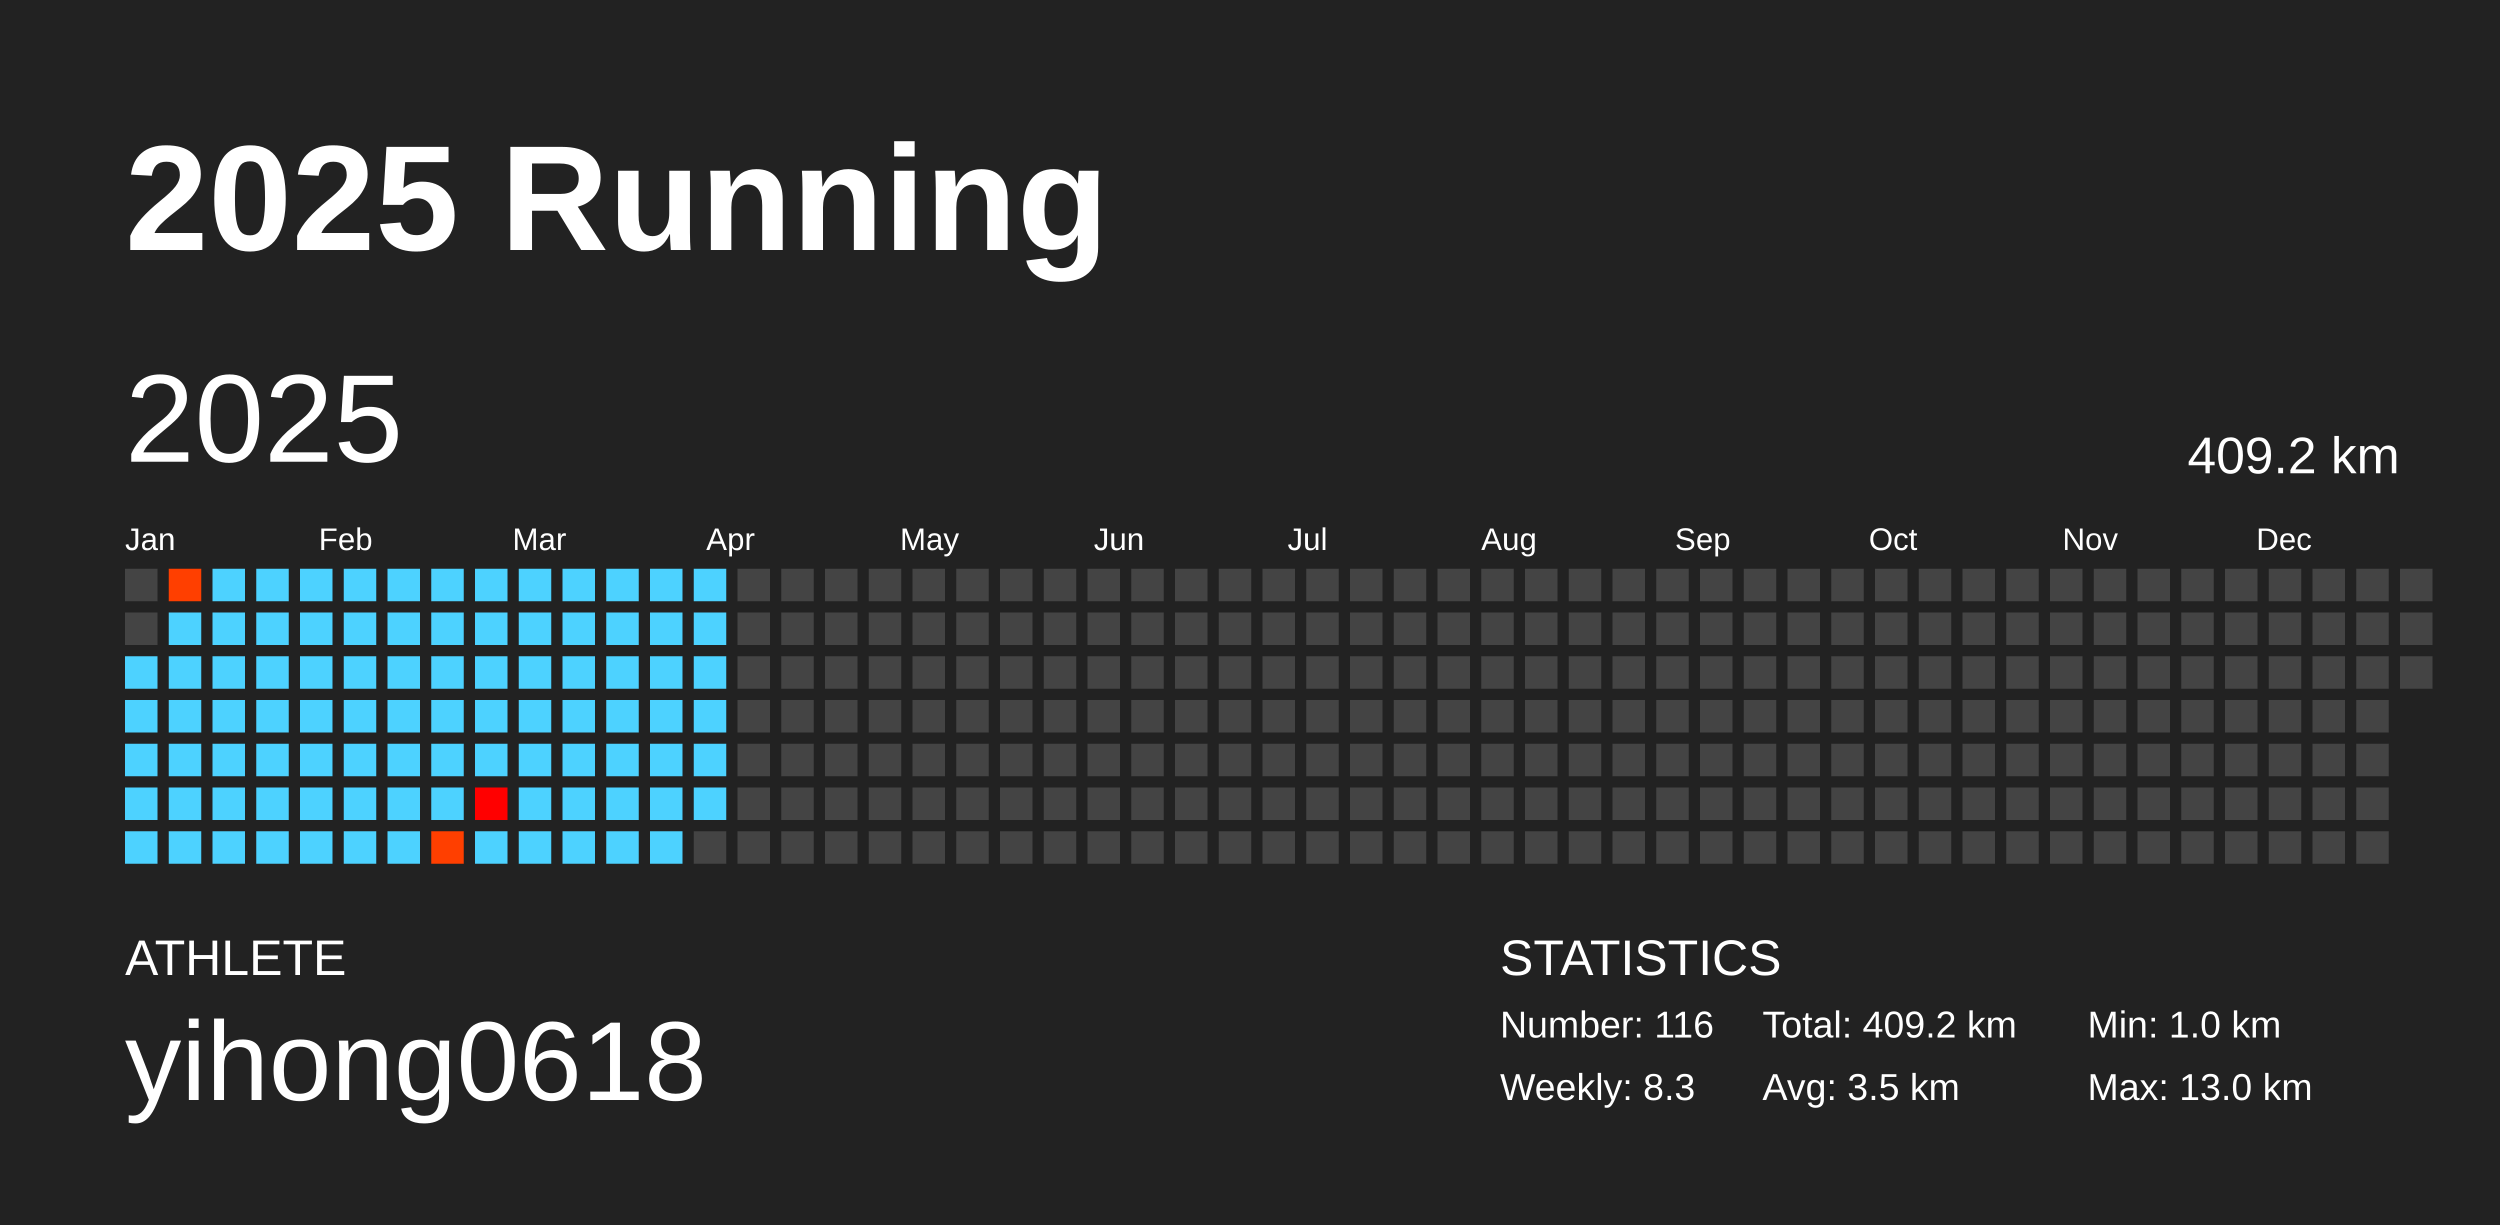
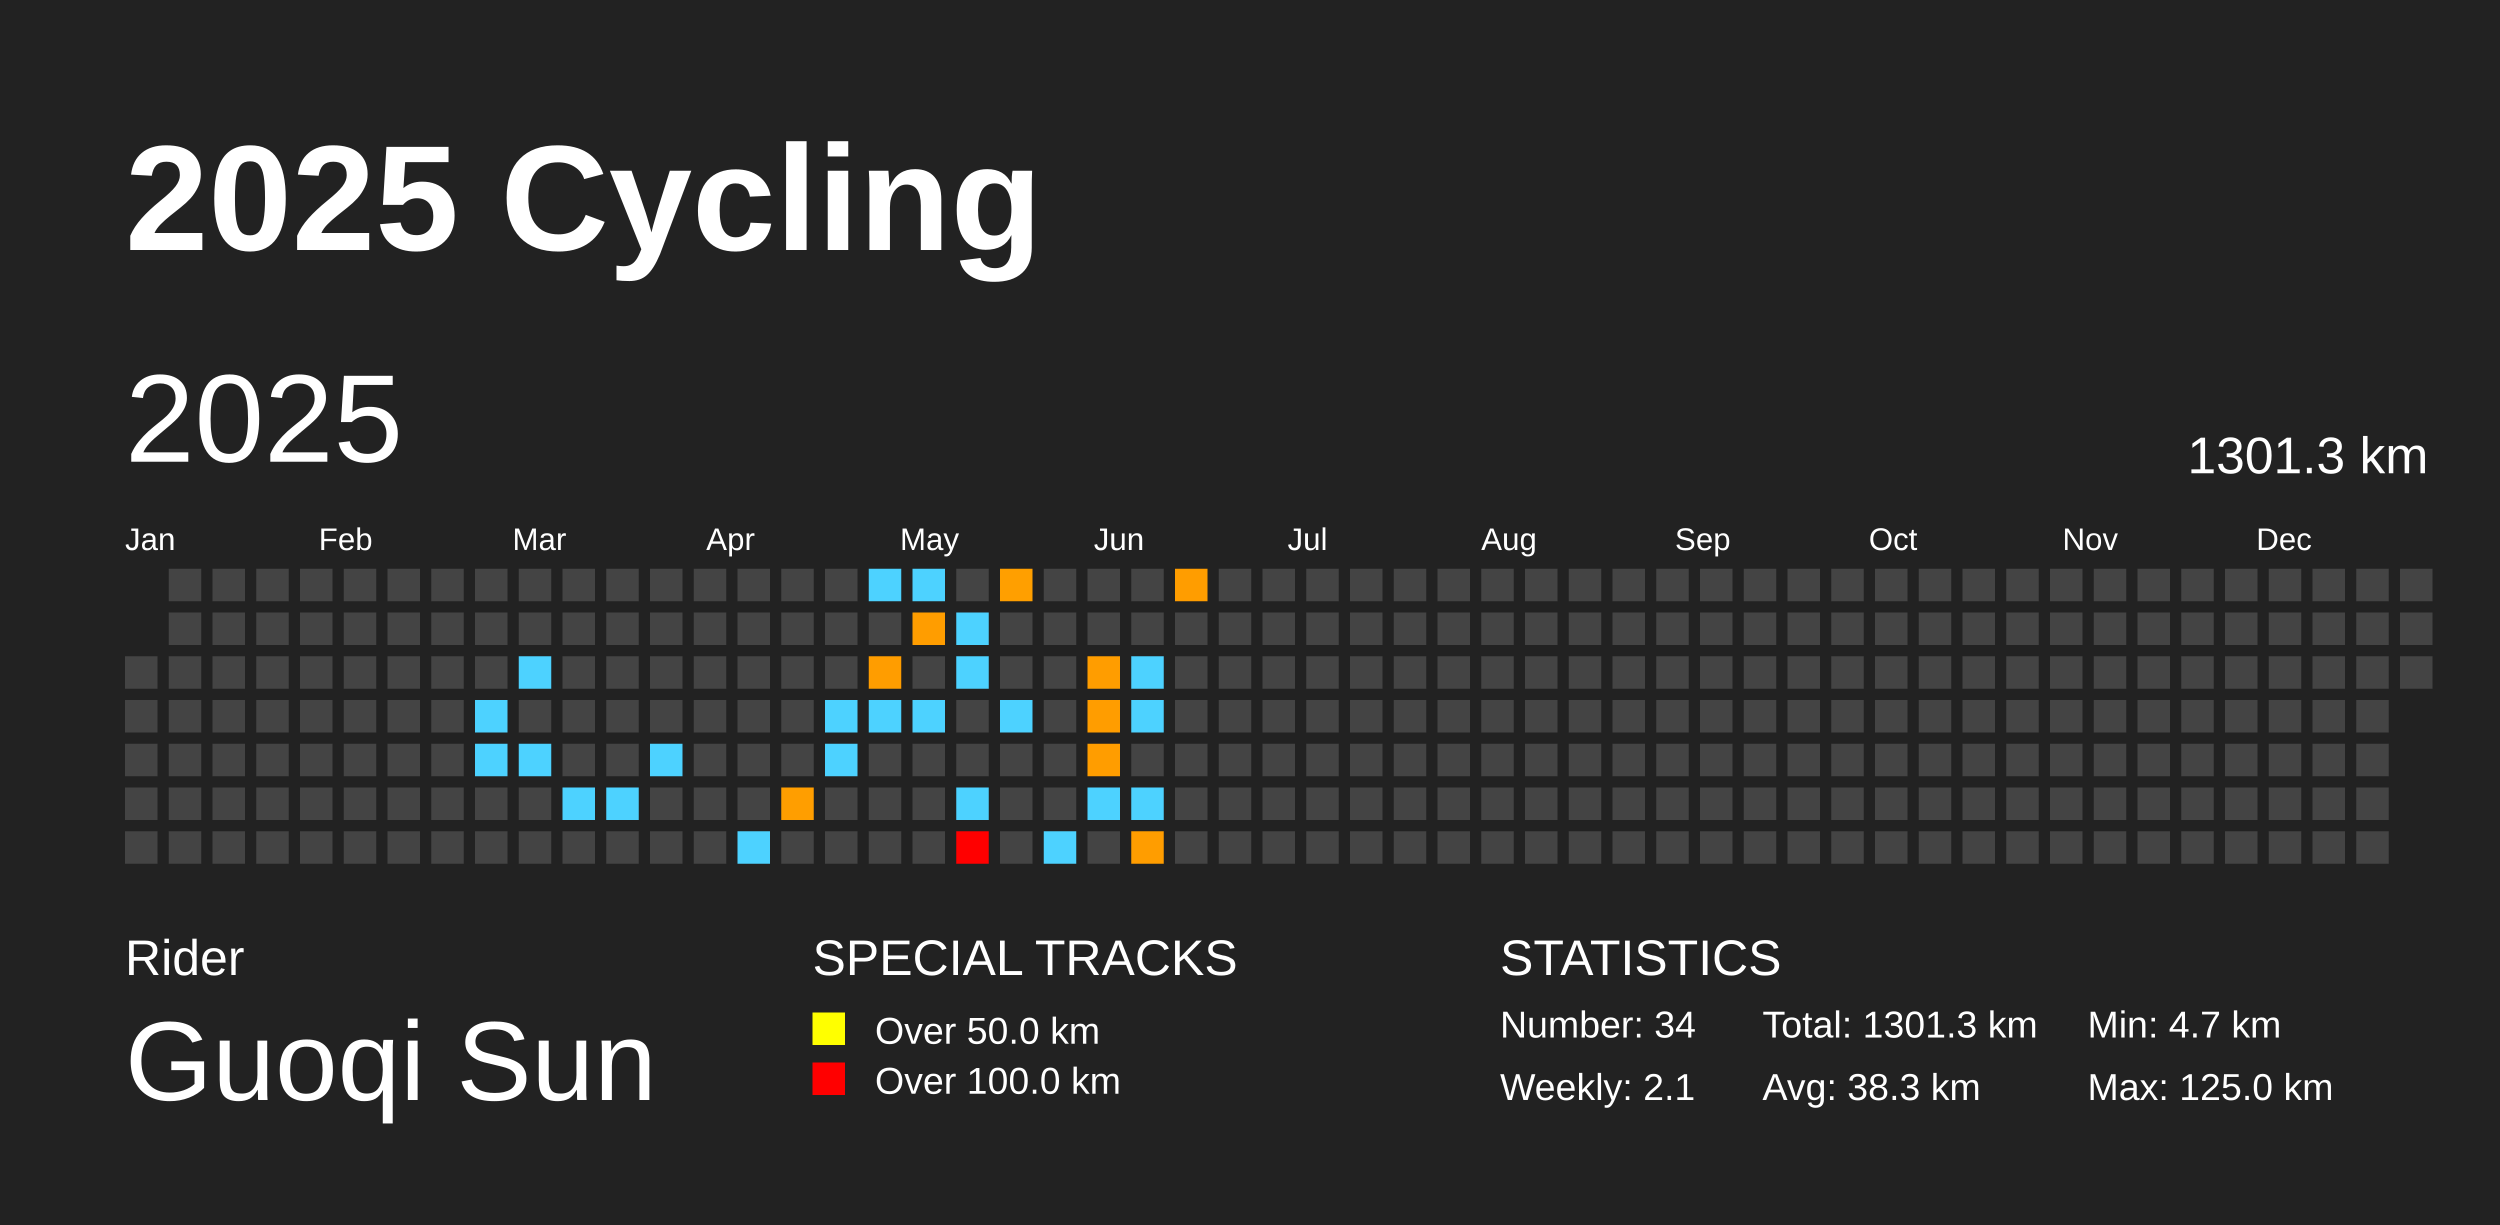
<svg xmlns="http://www.w3.org/2000/svg" baseProfile="full" height="98mm" version="1.1" viewBox="0,0,200,98" width="200mm">
  <defs />
  <rect fill="#222222" height="98" width="200" x="0" y="0" />
-   <text fill="#FFFFFF" style="font-size:12px; font-family:Arial; font-weight:bold;" x="10" y="20">2025 Running</text>
-   <text fill="#FFFFFF" style="font-size:4px; font-family:Arial" x="10" y="78">ATHLETE</text>
-   <text fill="#FFFFFF" style="font-size:9px; font-family:Arial" x="10" y="88">yihong0618</text>
+   <text fill="#FFFFFF" style="font-size:12px; font-family:Arial; font-weight:bold;" x="10" y="20">2025 Cycling</text>
+   <text fill="#FFFFFF" style="font-size:4px; font-family:Arial" x="10" y="78">Rider</text>
+   <text fill="#FFFFFF" style="font-size:9px; font-family:Arial" x="10" y="88">Guoqi Sun</text>
+   <text fill="#FFFFFF" style="font-size:4px; font-family:Arial" x="65" y="78">SPECIAL TRACKS</text>
+   <rect fill="yellow" height="2.6" width="2.6" x="65" y="81" />
+   <text fill="#FFFFFF" style="font-size:3px; font-family:Arial" x="70" y="83.5">Over 50.0 km</text>
+   <rect fill="red" height="2.6" width="2.6" x="65" y="85" />
+   <text fill="#FFFFFF" style="font-size:3px; font-family:Arial" x="70" y="87.5">Over 100.0 km</text>
  <text fill="#FFFFFF" style="font-size:4px; font-family:Arial" x="120" y="78">STATISTICS</text>
-   <text fill="#FFFFFF" style="font-size:3px; font-family:Arial" x="120" y="83">Number: 116</text>
-   <text fill="#FFFFFF" style="font-size:3px; font-family:Arial" x="120" y="88">Weekly: 8.3</text>
-   <text fill="#FFFFFF" style="font-size:3px; font-family:Arial" x="141" y="83">Total: 409.2 km</text>
-   <text fill="#FFFFFF" style="font-size:3px; font-family:Arial" x="141" y="88">Avg: 3.5 km</text>
-   <text fill="#FFFFFF" style="font-size:3px; font-family:Arial" x="167" y="83">Min: 1.0 km</text>
-   <text fill="#FFFFFF" style="font-size:3px; font-family:Arial" x="167" y="88">Max: 13.0 km</text>
+   <text fill="#FFFFFF" style="font-size:3px; font-family:Arial" x="120" y="83">Number: 34</text>
+   <text fill="#FFFFFF" style="font-size:3px; font-family:Arial" x="120" y="88">Weekly: 2.1</text>
+   <text fill="#FFFFFF" style="font-size:3px; font-family:Arial" x="141" y="83">Total: 1301.3 km</text>
+   <text fill="#FFFFFF" style="font-size:3px; font-family:Arial" x="141" y="88">Avg: 38.3 km</text>
+   <text fill="#FFFFFF" style="font-size:3px; font-family:Arial" x="167" y="83">Min: 4.7 km</text>
+   <text fill="#FFFFFF" style="font-size:3px; font-family:Arial" x="167" y="88">Max: 125.0 km</text>
  <text dominant-baseline="hanging" fill="#FFFFFF" style="font-size:10.0px; font-family:Arial;" x="10" y="30">2025</text>
-   <text dominant-baseline="hanging" fill="#FFFFFF" style="font-size:4.125px; font-family:Arial;" x="175" y="35">409.2 km</text>
+   <text dominant-baseline="hanging" fill="#FFFFFF" style="font-size:4.125px; font-family:Arial;" x="175" y="35">1301.3 km</text>
  <text fill="#FFFFFF" style="font-size:2.5px; font-family:Arial" x="10.0" y="44">Jan</text>
  <text fill="#FFFFFF" style="font-size:2.5px; font-family:Arial" x="25.5" y="44">Feb</text>
  <text fill="#FFFFFF" style="font-size:2.5px; font-family:Arial" x="41.0" y="44">Mar</text>
  <text fill="#FFFFFF" style="font-size:2.5px; font-family:Arial" x="56.5" y="44">Apr</text>
  <text fill="#FFFFFF" style="font-size:2.5px; font-family:Arial" x="72.0" y="44">May</text>
  <text fill="#FFFFFF" style="font-size:2.5px; font-family:Arial" x="87.5" y="44">Jun</text>
  <text fill="#FFFFFF" style="font-size:2.5px; font-family:Arial" x="103.0" y="44">Jul</text>
  <text fill="#FFFFFF" style="font-size:2.5px; font-family:Arial" x="118.5" y="44">Aug</text>
  <text fill="#FFFFFF" style="font-size:2.5px; font-family:Arial" x="134.0" y="44">Sep</text>
  <text fill="#FFFFFF" style="font-size:2.5px; font-family:Arial" x="149.5" y="44">Oct</text>
  <text fill="#FFFFFF" style="font-size:2.5px; font-family:Arial" x="165.0" y="44">Nov</text>
  <text fill="#FFFFFF" style="font-size:2.5px; font-family:Arial" x="180.5" y="44">Dec</text>
-   <rect fill="#444444" height="2.6" width="2.6" x="10.0" y="45.5" />
-   <rect fill="#444444" height="2.6" width="2.6" x="10.0" y="49.0" />
-   <rect fill="#4dd2ff" height="2.6" width="2.6" x="10.0" y="52.5" />
-   <rect fill="#4dd2ff" height="2.6" width="2.6" x="10.0" y="56.0" />
-   <rect fill="#4dd2ff" height="2.6" width="2.6" x="10.0" y="59.5" />
-   <rect fill="#4dd2ff" height="2.6" width="2.6" x="10.0" y="63.0" />
-   <rect fill="#4dd2ff" height="2.6" width="2.6" x="10.0" y="66.5" />
-   <rect fill="#ff3f00" height="2.6" width="2.6" x="13.5" y="45.5" />
-   <rect fill="#4dd2ff" height="2.6" width="2.6" x="13.5" y="49.0" />
-   <rect fill="#4dd2ff" height="2.6" width="2.6" x="13.5" y="52.5" />
-   <rect fill="#4dd2ff" height="2.6" width="2.6" x="13.5" y="56.0" />
-   <rect fill="#4dd2ff" height="2.6" width="2.6" x="13.5" y="59.5" />
-   <rect fill="#4dd2ff" height="2.6" width="2.6" x="13.5" y="63.0" />
-   <rect fill="#4dd2ff" height="2.6" width="2.6" x="13.5" y="66.5" />
-   <rect fill="#4dd2ff" height="2.6" width="2.6" x="17.0" y="45.5" />
-   <rect fill="#4dd2ff" height="2.6" width="2.6" x="17.0" y="49.0" />
-   <rect fill="#4dd2ff" height="2.6" width="2.6" x="17.0" y="52.5" />
-   <rect fill="#4dd2ff" height="2.6" width="2.6" x="17.0" y="56.0" />
-   <rect fill="#4dd2ff" height="2.6" width="2.6" x="17.0" y="59.5" />
-   <rect fill="#4dd2ff" height="2.6" width="2.6" x="17.0" y="63.0" />
-   <rect fill="#4dd2ff" height="2.6" width="2.6" x="17.0" y="66.5" />
-   <rect fill="#4dd2ff" height="2.6" width="2.6" x="20.5" y="45.5" />
-   <rect fill="#4dd2ff" height="2.6" width="2.6" x="20.5" y="49.0" />
-   <rect fill="#4dd2ff" height="2.6" width="2.6" x="20.5" y="52.5" />
-   <rect fill="#4dd2ff" height="2.6" width="2.6" x="20.5" y="56.0" />
-   <rect fill="#4dd2ff" height="2.6" width="2.6" x="20.5" y="59.5" />
-   <rect fill="#4dd2ff" height="2.6" width="2.6" x="20.5" y="63.0" />
-   <rect fill="#4dd2ff" height="2.6" width="2.6" x="20.5" y="66.5" />
-   <rect fill="#4dd2ff" height="2.6" width="2.6" x="24.0" y="45.5" />
-   <rect fill="#4dd2ff" height="2.6" width="2.6" x="24.0" y="49.0" />
-   <rect fill="#4dd2ff" height="2.6" width="2.6" x="24.0" y="52.5" />
-   <rect fill="#4dd2ff" height="2.6" width="2.6" x="24.0" y="56.0" />
-   <rect fill="#4dd2ff" height="2.6" width="2.6" x="24.0" y="59.5" />
-   <rect fill="#4dd2ff" height="2.6" width="2.6" x="24.0" y="63.0" />
-   <rect fill="#4dd2ff" height="2.6" width="2.6" x="24.0" y="66.5" />
-   <rect fill="#4dd2ff" height="2.6" width="2.6" x="27.5" y="45.5" />
-   <rect fill="#4dd2ff" height="2.6" width="2.6" x="27.5" y="49.0" />
-   <rect fill="#4dd2ff" height="2.6" width="2.6" x="27.5" y="52.5" />
-   <rect fill="#4dd2ff" height="2.6" width="2.6" x="27.5" y="56.0" />
-   <rect fill="#4dd2ff" height="2.6" width="2.6" x="27.5" y="59.5" />
-   <rect fill="#4dd2ff" height="2.6" width="2.6" x="27.5" y="63.0" />
-   <rect fill="#4dd2ff" height="2.6" width="2.6" x="27.5" y="66.5" />
-   <rect fill="#4dd2ff" height="2.6" width="2.6" x="31.0" y="45.5" />
-   <rect fill="#4dd2ff" height="2.6" width="2.6" x="31.0" y="49.0" />
-   <rect fill="#4dd2ff" height="2.6" width="2.6" x="31.0" y="52.5" />
-   <rect fill="#4dd2ff" height="2.6" width="2.6" x="31.0" y="56.0" />
-   <rect fill="#4dd2ff" height="2.6" width="2.6" x="31.0" y="59.5" />
-   <rect fill="#4dd2ff" height="2.6" width="2.6" x="31.0" y="63.0" />
-   <rect fill="#4dd2ff" height="2.6" width="2.6" x="31.0" y="66.5" />
-   <rect fill="#4dd2ff" height="2.6" width="2.6" x="34.5" y="45.5" />
-   <rect fill="#4dd2ff" height="2.6" width="2.6" x="34.5" y="49.0" />
-   <rect fill="#4dd2ff" height="2.6" width="2.6" x="34.5" y="52.5" />
-   <rect fill="#4dd2ff" height="2.6" width="2.6" x="34.5" y="56.0" />
-   <rect fill="#4dd2ff" height="2.6" width="2.6" x="34.5" y="59.5" />
-   <rect fill="#4dd2ff" height="2.6" width="2.6" x="34.5" y="63.0" />
-   <rect fill="#ff3f00" height="2.6" width="2.6" x="34.5" y="66.5" />
-   <rect fill="#4dd2ff" height="2.6" width="2.6" x="38.0" y="45.5" />
-   <rect fill="#4dd2ff" height="2.6" width="2.6" x="38.0" y="49.0" />
-   <rect fill="#4dd2ff" height="2.6" width="2.6" x="38.0" y="52.5" />
+   <rect fill="#444444" height="2.6" width="2.6" x="10.0" y="52.5" />
+   <rect fill="#444444" height="2.6" width="2.6" x="10.0" y="56.0" />
+   <rect fill="#444444" height="2.6" width="2.6" x="10.0" y="59.5" />
+   <rect fill="#444444" height="2.6" width="2.6" x="10.0" y="63.0" />
+   <rect fill="#444444" height="2.6" width="2.6" x="10.0" y="66.5" />
+   <rect fill="#444444" height="2.6" width="2.6" x="13.5" y="45.5" />
+   <rect fill="#444444" height="2.6" width="2.6" x="13.5" y="49.0" />
+   <rect fill="#444444" height="2.6" width="2.6" x="13.5" y="52.5" />
+   <rect fill="#444444" height="2.6" width="2.6" x="13.5" y="56.0" />
+   <rect fill="#444444" height="2.6" width="2.6" x="13.5" y="59.5" />
+   <rect fill="#444444" height="2.6" width="2.6" x="13.5" y="63.0" />
+   <rect fill="#444444" height="2.6" width="2.6" x="13.5" y="66.5" />
+   <rect fill="#444444" height="2.6" width="2.6" x="17.0" y="45.5" />
+   <rect fill="#444444" height="2.6" width="2.6" x="17.0" y="49.0" />
+   <rect fill="#444444" height="2.6" width="2.6" x="17.0" y="52.5" />
+   <rect fill="#444444" height="2.6" width="2.6" x="17.0" y="56.0" />
+   <rect fill="#444444" height="2.6" width="2.6" x="17.0" y="59.5" />
+   <rect fill="#444444" height="2.6" width="2.6" x="17.0" y="63.0" />
+   <rect fill="#444444" height="2.6" width="2.6" x="17.0" y="66.5" />
+   <rect fill="#444444" height="2.6" width="2.6" x="20.5" y="45.5" />
+   <rect fill="#444444" height="2.6" width="2.6" x="20.5" y="49.0" />
+   <rect fill="#444444" height="2.6" width="2.6" x="20.5" y="52.5" />
+   <rect fill="#444444" height="2.6" width="2.6" x="20.5" y="56.0" />
+   <rect fill="#444444" height="2.6" width="2.6" x="20.5" y="59.5" />
+   <rect fill="#444444" height="2.6" width="2.6" x="20.5" y="63.0" />
+   <rect fill="#444444" height="2.6" width="2.6" x="20.5" y="66.5" />
+   <rect fill="#444444" height="2.6" width="2.6" x="24.0" y="45.5" />
+   <rect fill="#444444" height="2.6" width="2.6" x="24.0" y="49.0" />
+   <rect fill="#444444" height="2.6" width="2.6" x="24.0" y="52.5" />
+   <rect fill="#444444" height="2.6" width="2.6" x="24.0" y="56.0" />
+   <rect fill="#444444" height="2.6" width="2.6" x="24.0" y="59.5" />
+   <rect fill="#444444" height="2.6" width="2.6" x="24.0" y="63.0" />
+   <rect fill="#444444" height="2.6" width="2.6" x="24.0" y="66.5" />
+   <rect fill="#444444" height="2.6" width="2.6" x="27.5" y="45.5" />
+   <rect fill="#444444" height="2.6" width="2.6" x="27.5" y="49.0" />
+   <rect fill="#444444" height="2.6" width="2.6" x="27.5" y="52.5" />
+   <rect fill="#444444" height="2.6" width="2.6" x="27.5" y="56.0" />
+   <rect fill="#444444" height="2.6" width="2.6" x="27.5" y="59.5" />
+   <rect fill="#444444" height="2.6" width="2.6" x="27.5" y="63.0" />
+   <rect fill="#444444" height="2.6" width="2.6" x="27.5" y="66.5" />
+   <rect fill="#444444" height="2.6" width="2.6" x="31.0" y="45.5" />
+   <rect fill="#444444" height="2.6" width="2.6" x="31.0" y="49.0" />
+   <rect fill="#444444" height="2.6" width="2.6" x="31.0" y="52.5" />
+   <rect fill="#444444" height="2.6" width="2.6" x="31.0" y="56.0" />
+   <rect fill="#444444" height="2.6" width="2.6" x="31.0" y="59.5" />
+   <rect fill="#444444" height="2.6" width="2.6" x="31.0" y="63.0" />
+   <rect fill="#444444" height="2.6" width="2.6" x="31.0" y="66.5" />
+   <rect fill="#444444" height="2.6" width="2.6" x="34.5" y="45.5" />
+   <rect fill="#444444" height="2.6" width="2.6" x="34.5" y="49.0" />
+   <rect fill="#444444" height="2.6" width="2.6" x="34.5" y="52.5" />
+   <rect fill="#444444" height="2.6" width="2.6" x="34.5" y="56.0" />
+   <rect fill="#444444" height="2.6" width="2.6" x="34.5" y="59.5" />
+   <rect fill="#444444" height="2.6" width="2.6" x="34.5" y="63.0" />
+   <rect fill="#444444" height="2.6" width="2.6" x="34.5" y="66.5" />
+   <rect fill="#444444" height="2.6" width="2.6" x="38.0" y="45.5" />
+   <rect fill="#444444" height="2.6" width="2.6" x="38.0" y="49.0" />
+   <rect fill="#444444" height="2.6" width="2.6" x="38.0" y="52.5" />
  <rect fill="#4dd2ff" height="2.6" width="2.6" x="38.0" y="56.0" />
  <rect fill="#4dd2ff" height="2.6" width="2.6" x="38.0" y="59.5" />
-   <rect fill="#ff0000" height="2.6" width="2.6" x="38.0" y="63.0" />
-   <rect fill="#4dd2ff" height="2.6" width="2.6" x="38.0" y="66.5" />
-   <rect fill="#4dd2ff" height="2.6" width="2.6" x="41.5" y="45.5" />
-   <rect fill="#4dd2ff" height="2.6" width="2.6" x="41.5" y="49.0" />
+   <rect fill="#444444" height="2.6" width="2.6" x="38.0" y="63.0" />
+   <rect fill="#444444" height="2.6" width="2.6" x="38.0" y="66.5" />
+   <rect fill="#444444" height="2.6" width="2.6" x="41.5" y="45.5" />
+   <rect fill="#444444" height="2.6" width="2.6" x="41.5" y="49.0" />
  <rect fill="#4dd2ff" height="2.6" width="2.6" x="41.5" y="52.5" />
-   <rect fill="#4dd2ff" height="2.6" width="2.6" x="41.5" y="56.0" />
+   <rect fill="#444444" height="2.6" width="2.6" x="41.5" y="56.0" />
  <rect fill="#4dd2ff" height="2.6" width="2.6" x="41.5" y="59.5" />
-   <rect fill="#4dd2ff" height="2.6" width="2.6" x="41.5" y="63.0" />
-   <rect fill="#4dd2ff" height="2.6" width="2.6" x="41.5" y="66.5" />
-   <rect fill="#4dd2ff" height="2.6" width="2.6" x="45.0" y="45.5" />
-   <rect fill="#4dd2ff" height="2.6" width="2.6" x="45.0" y="49.0" />
-   <rect fill="#4dd2ff" height="2.6" width="2.6" x="45.0" y="52.5" />
-   <rect fill="#4dd2ff" height="2.6" width="2.6" x="45.0" y="56.0" />
-   <rect fill="#4dd2ff" height="2.6" width="2.6" x="45.0" y="59.5" />
+   <rect fill="#444444" height="2.6" width="2.6" x="41.5" y="63.0" />
+   <rect fill="#444444" height="2.6" width="2.6" x="41.5" y="66.5" />
+   <rect fill="#444444" height="2.6" width="2.6" x="45.0" y="45.5" />
+   <rect fill="#444444" height="2.6" width="2.6" x="45.0" y="49.0" />
+   <rect fill="#444444" height="2.6" width="2.6" x="45.0" y="52.5" />
+   <rect fill="#444444" height="2.6" width="2.6" x="45.0" y="56.0" />
+   <rect fill="#444444" height="2.6" width="2.6" x="45.0" y="59.5" />
  <rect fill="#4dd2ff" height="2.6" width="2.6" x="45.0" y="63.0" />
-   <rect fill="#4dd2ff" height="2.6" width="2.6" x="45.0" y="66.5" />
-   <rect fill="#4dd2ff" height="2.6" width="2.6" x="48.5" y="45.5" />
-   <rect fill="#4dd2ff" height="2.6" width="2.6" x="48.5" y="49.0" />
-   <rect fill="#4dd2ff" height="2.6" width="2.6" x="48.5" y="52.5" />
-   <rect fill="#4dd2ff" height="2.6" width="2.6" x="48.5" y="56.0" />
-   <rect fill="#4dd2ff" height="2.6" width="2.6" x="48.5" y="59.5" />
+   <rect fill="#444444" height="2.6" width="2.6" x="45.0" y="66.5" />
+   <rect fill="#444444" height="2.6" width="2.6" x="48.5" y="45.5" />
+   <rect fill="#444444" height="2.6" width="2.6" x="48.5" y="49.0" />
+   <rect fill="#444444" height="2.6" width="2.6" x="48.5" y="52.5" />
+   <rect fill="#444444" height="2.6" width="2.6" x="48.5" y="56.0" />
+   <rect fill="#444444" height="2.6" width="2.6" x="48.5" y="59.5" />
  <rect fill="#4dd2ff" height="2.6" width="2.6" x="48.5" y="63.0" />
-   <rect fill="#4dd2ff" height="2.6" width="2.6" x="48.5" y="66.5" />
-   <rect fill="#4dd2ff" height="2.6" width="2.6" x="52.0" y="45.5" />
-   <rect fill="#4dd2ff" height="2.6" width="2.6" x="52.0" y="49.0" />
-   <rect fill="#4dd2ff" height="2.6" width="2.6" x="52.0" y="52.5" />
-   <rect fill="#4dd2ff" height="2.6" width="2.6" x="52.0" y="56.0" />
+   <rect fill="#444444" height="2.6" width="2.6" x="48.5" y="66.5" />
+   <rect fill="#444444" height="2.6" width="2.6" x="52.0" y="45.5" />
+   <rect fill="#444444" height="2.6" width="2.6" x="52.0" y="49.0" />
+   <rect fill="#444444" height="2.6" width="2.6" x="52.0" y="52.5" />
+   <rect fill="#444444" height="2.6" width="2.6" x="52.0" y="56.0" />
  <rect fill="#4dd2ff" height="2.6" width="2.6" x="52.0" y="59.5" />
-   <rect fill="#4dd2ff" height="2.6" width="2.6" x="52.0" y="63.0" />
-   <rect fill="#4dd2ff" height="2.6" width="2.6" x="52.0" y="66.5" />
-   <rect fill="#4dd2ff" height="2.6" width="2.6" x="55.5" y="45.5" />
-   <rect fill="#4dd2ff" height="2.6" width="2.6" x="55.5" y="49.0" />
-   <rect fill="#4dd2ff" height="2.6" width="2.6" x="55.5" y="52.5" />
-   <rect fill="#4dd2ff" height="2.6" width="2.6" x="55.5" y="56.0" />
-   <rect fill="#4dd2ff" height="2.6" width="2.6" x="55.5" y="59.5" />
-   <rect fill="#4dd2ff" height="2.6" width="2.6" x="55.5" y="63.0" />
+   <rect fill="#444444" height="2.6" width="2.6" x="52.0" y="63.0" />
+   <rect fill="#444444" height="2.6" width="2.6" x="52.0" y="66.5" />
+   <rect fill="#444444" height="2.6" width="2.6" x="55.5" y="45.5" />
+   <rect fill="#444444" height="2.6" width="2.6" x="55.5" y="49.0" />
+   <rect fill="#444444" height="2.6" width="2.6" x="55.5" y="52.5" />
+   <rect fill="#444444" height="2.6" width="2.6" x="55.5" y="56.0" />
+   <rect fill="#444444" height="2.6" width="2.6" x="55.5" y="59.5" />
+   <rect fill="#444444" height="2.6" width="2.6" x="55.5" y="63.0" />
  <rect fill="#444444" height="2.6" width="2.6" x="55.5" y="66.5" />
  <rect fill="#444444" height="2.6" width="2.6" x="59.0" y="45.5" />
  <rect fill="#444444" height="2.6" width="2.6" x="59.0" y="49.0" />
  <rect fill="#444444" height="2.6" width="2.6" x="59.0" y="52.5" />
  <rect fill="#444444" height="2.6" width="2.6" x="59.0" y="56.0" />
  <rect fill="#444444" height="2.6" width="2.6" x="59.0" y="59.5" />
  <rect fill="#444444" height="2.6" width="2.6" x="59.0" y="63.0" />
-   <rect fill="#444444" height="2.6" width="2.6" x="59.0" y="66.5" />
+   <rect fill="#4dd2ff" height="2.6" width="2.6" x="59.0" y="66.5" />
  <rect fill="#444444" height="2.6" width="2.6" x="62.5" y="45.5" />
  <rect fill="#444444" height="2.6" width="2.6" x="62.5" y="49.0" />
  <rect fill="#444444" height="2.6" width="2.6" x="62.5" y="52.5" />
  <rect fill="#444444" height="2.6" width="2.6" x="62.5" y="56.0" />
  <rect fill="#444444" height="2.6" width="2.6" x="62.5" y="59.5" />
-   <rect fill="#444444" height="2.6" width="2.6" x="62.5" y="63.0" />
+   <rect fill="#ff9e00" height="2.6" width="2.6" x="62.5" y="63.0" />
  <rect fill="#444444" height="2.6" width="2.6" x="62.5" y="66.5" />
  <rect fill="#444444" height="2.6" width="2.6" x="66.0" y="45.5" />
  <rect fill="#444444" height="2.6" width="2.6" x="66.0" y="49.0" />
  <rect fill="#444444" height="2.6" width="2.6" x="66.0" y="52.5" />
-   <rect fill="#444444" height="2.6" width="2.6" x="66.0" y="56.0" />
-   <rect fill="#444444" height="2.6" width="2.6" x="66.0" y="59.5" />
+   <rect fill="#4dd2ff" height="2.6" width="2.6" x="66.0" y="56.0" />
+   <rect fill="#4dd2ff" height="2.6" width="2.6" x="66.0" y="59.5" />
  <rect fill="#444444" height="2.6" width="2.6" x="66.0" y="63.0" />
  <rect fill="#444444" height="2.6" width="2.6" x="66.0" y="66.5" />
-   <rect fill="#444444" height="2.6" width="2.6" x="69.5" y="45.5" />
+   <rect fill="#4dd2ff" height="2.6" width="2.6" x="69.5" y="45.5" />
  <rect fill="#444444" height="2.6" width="2.6" x="69.5" y="49.0" />
-   <rect fill="#444444" height="2.6" width="2.6" x="69.5" y="52.5" />
-   <rect fill="#444444" height="2.6" width="2.6" x="69.5" y="56.0" />
+   <rect fill="#ff9d00" height="2.6" width="2.6" x="69.5" y="52.5" />
+   <rect fill="#4dd2ff" height="2.6" width="2.6" x="69.5" y="56.0" />
  <rect fill="#444444" height="2.6" width="2.6" x="69.5" y="59.5" />
  <rect fill="#444444" height="2.6" width="2.6" x="69.5" y="63.0" />
  <rect fill="#444444" height="2.6" width="2.6" x="69.5" y="66.5" />
-   <rect fill="#444444" height="2.6" width="2.6" x="73.0" y="45.5" />
-   <rect fill="#444444" height="2.6" width="2.6" x="73.0" y="49.0" />
+   <rect fill="#4dd2ff" height="2.6" width="2.6" x="73.0" y="45.5" />
+   <rect fill="#ff9d00" height="2.6" width="2.6" x="73.0" y="49.0" />
  <rect fill="#444444" height="2.6" width="2.6" x="73.0" y="52.5" />
-   <rect fill="#444444" height="2.6" width="2.6" x="73.0" y="56.0" />
+   <rect fill="#4dd2ff" height="2.6" width="2.6" x="73.0" y="56.0" />
  <rect fill="#444444" height="2.6" width="2.6" x="73.0" y="59.5" />
  <rect fill="#444444" height="2.6" width="2.6" x="73.0" y="63.0" />
  <rect fill="#444444" height="2.6" width="2.6" x="73.0" y="66.5" />
  <rect fill="#444444" height="2.6" width="2.6" x="76.5" y="45.5" />
-   <rect fill="#444444" height="2.6" width="2.6" x="76.5" y="49.0" />
-   <rect fill="#444444" height="2.6" width="2.6" x="76.5" y="52.5" />
+   <rect fill="#4dd2ff" height="2.6" width="2.6" x="76.5" y="49.0" />
+   <rect fill="#4dd2ff" height="2.6" width="2.6" x="76.5" y="52.5" />
  <rect fill="#444444" height="2.6" width="2.6" x="76.5" y="56.0" />
  <rect fill="#444444" height="2.6" width="2.6" x="76.5" y="59.5" />
-   <rect fill="#444444" height="2.6" width="2.6" x="76.5" y="63.0" />
-   <rect fill="#444444" height="2.6" width="2.6" x="76.5" y="66.5" />
-   <rect fill="#444444" height="2.6" width="2.6" x="80.0" y="45.5" />
+   <rect fill="#4dd2ff" height="2.6" width="2.6" x="76.5" y="63.0" />
+   <rect fill="red" height="2.6" width="2.6" x="76.5" y="66.5" />
+   <rect fill="#ff9f00" height="2.6" width="2.6" x="80.0" y="45.5" />
  <rect fill="#444444" height="2.6" width="2.6" x="80.0" y="49.0" />
  <rect fill="#444444" height="2.6" width="2.6" x="80.0" y="52.5" />
-   <rect fill="#444444" height="2.6" width="2.6" x="80.0" y="56.0" />
+   <rect fill="#4dd2ff" height="2.6" width="2.6" x="80.0" y="56.0" />
  <rect fill="#444444" height="2.6" width="2.6" x="80.0" y="59.5" />
  <rect fill="#444444" height="2.6" width="2.6" x="80.0" y="63.0" />
  <rect fill="#444444" height="2.6" width="2.6" x="80.0" y="66.5" />
  <rect fill="#444444" height="2.6" width="2.6" x="83.5" y="45.5" />
  <rect fill="#444444" height="2.6" width="2.6" x="83.5" y="49.0" />
  <rect fill="#444444" height="2.6" width="2.6" x="83.5" y="52.5" />
  <rect fill="#444444" height="2.6" width="2.6" x="83.5" y="56.0" />
  <rect fill="#444444" height="2.6" width="2.6" x="83.5" y="59.5" />
  <rect fill="#444444" height="2.6" width="2.6" x="83.5" y="63.0" />
-   <rect fill="#444444" height="2.6" width="2.6" x="83.5" y="66.5" />
+   <rect fill="#4dd2ff" height="2.6" width="2.6" x="83.5" y="66.5" />
  <rect fill="#444444" height="2.6" width="2.6" x="87.0" y="45.5" />
  <rect fill="#444444" height="2.6" width="2.6" x="87.0" y="49.0" />
-   <rect fill="#444444" height="2.6" width="2.6" x="87.0" y="52.5" />
-   <rect fill="#444444" height="2.6" width="2.6" x="87.0" y="56.0" />
-   <rect fill="#444444" height="2.6" width="2.6" x="87.0" y="59.5" />
-   <rect fill="#444444" height="2.6" width="2.6" x="87.0" y="63.0" />
+   <rect fill="#ff9d00" height="2.6" width="2.6" x="87.0" y="52.5" />
+   <rect fill="#ff9d00" height="2.6" width="2.6" x="87.0" y="56.0" />
+   <rect fill="#ff9d00" height="2.6" width="2.6" x="87.0" y="59.5" />
+   <rect fill="#4dd2ff" height="2.6" width="2.6" x="87.0" y="63.0" />
  <rect fill="#444444" height="2.6" width="2.6" x="87.0" y="66.5" />
  <rect fill="#444444" height="2.6" width="2.6" x="90.5" y="45.5" />
  <rect fill="#444444" height="2.6" width="2.6" x="90.5" y="49.0" />
-   <rect fill="#444444" height="2.6" width="2.6" x="90.5" y="52.5" />
-   <rect fill="#444444" height="2.6" width="2.6" x="90.5" y="56.0" />
+   <rect fill="#4dd2ff" height="2.6" width="2.6" x="90.5" y="52.5" />
+   <rect fill="#4dd2ff" height="2.6" width="2.6" x="90.5" y="56.0" />
  <rect fill="#444444" height="2.6" width="2.6" x="90.5" y="59.5" />
-   <rect fill="#444444" height="2.6" width="2.6" x="90.5" y="63.0" />
-   <rect fill="#444444" height="2.6" width="2.6" x="90.5" y="66.5" />
-   <rect fill="#444444" height="2.6" width="2.6" x="94.0" y="45.5" />
+   <rect fill="#4dd2ff" height="2.6" width="2.6" x="90.5" y="63.0" />
+   <rect fill="#ff9d00" height="2.6" width="2.6" x="90.5" y="66.5" />
+   <rect fill="#ff9d00" height="2.6" width="2.6" x="94.0" y="45.5" />
  <rect fill="#444444" height="2.6" width="2.6" x="94.0" y="49.0" />
  <rect fill="#444444" height="2.6" width="2.6" x="94.0" y="52.5" />
  <rect fill="#444444" height="2.6" width="2.6" x="94.0" y="56.0" />
  <rect fill="#444444" height="2.6" width="2.6" x="94.0" y="59.5" />
  <rect fill="#444444" height="2.6" width="2.6" x="94.0" y="63.0" />
  <rect fill="#444444" height="2.6" width="2.6" x="94.0" y="66.5" />
  <rect fill="#444444" height="2.6" width="2.6" x="97.5" y="45.5" />
  <rect fill="#444444" height="2.6" width="2.6" x="97.5" y="49.0" />
  <rect fill="#444444" height="2.6" width="2.6" x="97.5" y="52.5" />
  <rect fill="#444444" height="2.6" width="2.6" x="97.5" y="56.0" />
  <rect fill="#444444" height="2.6" width="2.6" x="97.5" y="59.5" />
  <rect fill="#444444" height="2.6" width="2.6" x="97.5" y="63.0" />
  <rect fill="#444444" height="2.6" width="2.6" x="97.5" y="66.5" />
  <rect fill="#444444" height="2.6" width="2.6" x="101.0" y="45.5" />
  <rect fill="#444444" height="2.6" width="2.6" x="101.0" y="49.0" />
  <rect fill="#444444" height="2.6" width="2.6" x="101.0" y="52.5" />
  <rect fill="#444444" height="2.6" width="2.6" x="101.0" y="56.0" />
  <rect fill="#444444" height="2.6" width="2.6" x="101.0" y="59.5" />
  <rect fill="#444444" height="2.6" width="2.6" x="101.0" y="63.0" />
  <rect fill="#444444" height="2.6" width="2.6" x="101.0" y="66.5" />
  <rect fill="#444444" height="2.6" width="2.6" x="104.5" y="45.5" />
  <rect fill="#444444" height="2.6" width="2.6" x="104.5" y="49.0" />
  <rect fill="#444444" height="2.6" width="2.6" x="104.5" y="52.5" />
  <rect fill="#444444" height="2.6" width="2.6" x="104.5" y="56.0" />
  <rect fill="#444444" height="2.6" width="2.6" x="104.5" y="59.5" />
  <rect fill="#444444" height="2.6" width="2.6" x="104.5" y="63.0" />
  <rect fill="#444444" height="2.6" width="2.6" x="104.5" y="66.5" />
  <rect fill="#444444" height="2.6" width="2.6" x="108.0" y="45.5" />
  <rect fill="#444444" height="2.6" width="2.6" x="108.0" y="49.0" />
  <rect fill="#444444" height="2.6" width="2.6" x="108.0" y="52.5" />
  <rect fill="#444444" height="2.6" width="2.6" x="108.0" y="56.0" />
  <rect fill="#444444" height="2.6" width="2.6" x="108.0" y="59.5" />
  <rect fill="#444444" height="2.6" width="2.6" x="108.0" y="63.0" />
  <rect fill="#444444" height="2.6" width="2.6" x="108.0" y="66.5" />
  <rect fill="#444444" height="2.6" width="2.6" x="111.5" y="45.5" />
  <rect fill="#444444" height="2.6" width="2.6" x="111.5" y="49.0" />
  <rect fill="#444444" height="2.6" width="2.6" x="111.5" y="52.5" />
  <rect fill="#444444" height="2.6" width="2.6" x="111.5" y="56.0" />
  <rect fill="#444444" height="2.6" width="2.6" x="111.5" y="59.5" />
  <rect fill="#444444" height="2.6" width="2.6" x="111.5" y="63.0" />
  <rect fill="#444444" height="2.6" width="2.6" x="111.5" y="66.5" />
  <rect fill="#444444" height="2.6" width="2.6" x="115.0" y="45.5" />
  <rect fill="#444444" height="2.6" width="2.6" x="115.0" y="49.0" />
  <rect fill="#444444" height="2.6" width="2.6" x="115.0" y="52.5" />
  <rect fill="#444444" height="2.6" width="2.6" x="115.0" y="56.0" />
  <rect fill="#444444" height="2.6" width="2.6" x="115.0" y="59.5" />
  <rect fill="#444444" height="2.6" width="2.6" x="115.0" y="63.0" />
  <rect fill="#444444" height="2.6" width="2.6" x="115.0" y="66.5" />
  <rect fill="#444444" height="2.6" width="2.6" x="118.5" y="45.5" />
  <rect fill="#444444" height="2.6" width="2.6" x="118.5" y="49.0" />
  <rect fill="#444444" height="2.6" width="2.6" x="118.5" y="52.5" />
  <rect fill="#444444" height="2.6" width="2.6" x="118.5" y="56.0" />
  <rect fill="#444444" height="2.6" width="2.6" x="118.5" y="59.5" />
  <rect fill="#444444" height="2.6" width="2.6" x="118.5" y="63.0" />
  <rect fill="#444444" height="2.6" width="2.6" x="118.5" y="66.5" />
  <rect fill="#444444" height="2.6" width="2.6" x="122.0" y="45.5" />
  <rect fill="#444444" height="2.6" width="2.6" x="122.0" y="49.0" />
  <rect fill="#444444" height="2.6" width="2.6" x="122.0" y="52.5" />
  <rect fill="#444444" height="2.6" width="2.6" x="122.0" y="56.0" />
  <rect fill="#444444" height="2.6" width="2.6" x="122.0" y="59.5" />
  <rect fill="#444444" height="2.6" width="2.6" x="122.0" y="63.0" />
  <rect fill="#444444" height="2.6" width="2.6" x="122.0" y="66.5" />
  <rect fill="#444444" height="2.6" width="2.6" x="125.5" y="45.5" />
  <rect fill="#444444" height="2.6" width="2.6" x="125.5" y="49.0" />
  <rect fill="#444444" height="2.6" width="2.6" x="125.5" y="52.5" />
  <rect fill="#444444" height="2.6" width="2.6" x="125.5" y="56.0" />
  <rect fill="#444444" height="2.6" width="2.6" x="125.5" y="59.5" />
  <rect fill="#444444" height="2.6" width="2.6" x="125.5" y="63.0" />
  <rect fill="#444444" height="2.6" width="2.6" x="125.5" y="66.5" />
  <rect fill="#444444" height="2.6" width="2.6" x="129.0" y="45.5" />
  <rect fill="#444444" height="2.6" width="2.6" x="129.0" y="49.0" />
  <rect fill="#444444" height="2.6" width="2.6" x="129.0" y="52.5" />
  <rect fill="#444444" height="2.6" width="2.6" x="129.0" y="56.0" />
  <rect fill="#444444" height="2.6" width="2.6" x="129.0" y="59.5" />
  <rect fill="#444444" height="2.6" width="2.6" x="129.0" y="63.0" />
  <rect fill="#444444" height="2.6" width="2.6" x="129.0" y="66.5" />
  <rect fill="#444444" height="2.6" width="2.6" x="132.5" y="45.5" />
  <rect fill="#444444" height="2.6" width="2.6" x="132.5" y="49.0" />
  <rect fill="#444444" height="2.6" width="2.6" x="132.5" y="52.5" />
  <rect fill="#444444" height="2.6" width="2.6" x="132.5" y="56.0" />
  <rect fill="#444444" height="2.6" width="2.6" x="132.5" y="59.5" />
  <rect fill="#444444" height="2.6" width="2.6" x="132.5" y="63.0" />
  <rect fill="#444444" height="2.6" width="2.6" x="132.5" y="66.5" />
  <rect fill="#444444" height="2.6" width="2.6" x="136.0" y="45.5" />
  <rect fill="#444444" height="2.6" width="2.6" x="136.0" y="49.0" />
  <rect fill="#444444" height="2.6" width="2.6" x="136.0" y="52.5" />
  <rect fill="#444444" height="2.6" width="2.6" x="136.0" y="56.0" />
  <rect fill="#444444" height="2.6" width="2.6" x="136.0" y="59.5" />
  <rect fill="#444444" height="2.6" width="2.6" x="136.0" y="63.0" />
  <rect fill="#444444" height="2.6" width="2.6" x="136.0" y="66.5" />
  <rect fill="#444444" height="2.6" width="2.6" x="139.5" y="45.5" />
  <rect fill="#444444" height="2.6" width="2.6" x="139.5" y="49.0" />
  <rect fill="#444444" height="2.6" width="2.6" x="139.5" y="52.5" />
  <rect fill="#444444" height="2.6" width="2.6" x="139.5" y="56.0" />
  <rect fill="#444444" height="2.6" width="2.6" x="139.5" y="59.5" />
  <rect fill="#444444" height="2.6" width="2.6" x="139.5" y="63.0" />
  <rect fill="#444444" height="2.6" width="2.6" x="139.5" y="66.5" />
  <rect fill="#444444" height="2.6" width="2.6" x="143.0" y="45.5" />
  <rect fill="#444444" height="2.6" width="2.6" x="143.0" y="49.0" />
  <rect fill="#444444" height="2.6" width="2.6" x="143.0" y="52.5" />
  <rect fill="#444444" height="2.6" width="2.6" x="143.0" y="56.0" />
  <rect fill="#444444" height="2.6" width="2.6" x="143.0" y="59.5" />
  <rect fill="#444444" height="2.6" width="2.6" x="143.0" y="63.0" />
  <rect fill="#444444" height="2.6" width="2.6" x="143.0" y="66.5" />
  <rect fill="#444444" height="2.6" width="2.6" x="146.5" y="45.5" />
  <rect fill="#444444" height="2.6" width="2.6" x="146.5" y="49.0" />
  <rect fill="#444444" height="2.6" width="2.6" x="146.5" y="52.5" />
  <rect fill="#444444" height="2.6" width="2.6" x="146.5" y="56.0" />
  <rect fill="#444444" height="2.6" width="2.6" x="146.5" y="59.5" />
  <rect fill="#444444" height="2.6" width="2.6" x="146.5" y="63.0" />
  <rect fill="#444444" height="2.6" width="2.6" x="146.5" y="66.5" />
  <rect fill="#444444" height="2.6" width="2.6" x="150.0" y="45.5" />
  <rect fill="#444444" height="2.6" width="2.6" x="150.0" y="49.0" />
  <rect fill="#444444" height="2.6" width="2.6" x="150.0" y="52.5" />
  <rect fill="#444444" height="2.6" width="2.6" x="150.0" y="56.0" />
  <rect fill="#444444" height="2.6" width="2.6" x="150.0" y="59.5" />
  <rect fill="#444444" height="2.6" width="2.6" x="150.0" y="63.0" />
  <rect fill="#444444" height="2.6" width="2.6" x="150.0" y="66.5" />
  <rect fill="#444444" height="2.6" width="2.6" x="153.5" y="45.5" />
  <rect fill="#444444" height="2.6" width="2.6" x="153.5" y="49.0" />
  <rect fill="#444444" height="2.6" width="2.6" x="153.5" y="52.5" />
  <rect fill="#444444" height="2.6" width="2.6" x="153.5" y="56.0" />
  <rect fill="#444444" height="2.6" width="2.6" x="153.5" y="59.5" />
  <rect fill="#444444" height="2.6" width="2.6" x="153.5" y="63.0" />
  <rect fill="#444444" height="2.6" width="2.6" x="153.5" y="66.5" />
  <rect fill="#444444" height="2.6" width="2.6" x="157.0" y="45.5" />
  <rect fill="#444444" height="2.6" width="2.6" x="157.0" y="49.0" />
  <rect fill="#444444" height="2.6" width="2.6" x="157.0" y="52.5" />
  <rect fill="#444444" height="2.6" width="2.6" x="157.0" y="56.0" />
  <rect fill="#444444" height="2.6" width="2.6" x="157.0" y="59.5" />
  <rect fill="#444444" height="2.6" width="2.6" x="157.0" y="63.0" />
  <rect fill="#444444" height="2.6" width="2.6" x="157.0" y="66.5" />
  <rect fill="#444444" height="2.6" width="2.6" x="160.5" y="45.5" />
  <rect fill="#444444" height="2.6" width="2.6" x="160.5" y="49.0" />
  <rect fill="#444444" height="2.6" width="2.6" x="160.5" y="52.5" />
  <rect fill="#444444" height="2.6" width="2.6" x="160.5" y="56.0" />
  <rect fill="#444444" height="2.6" width="2.6" x="160.5" y="59.5" />
  <rect fill="#444444" height="2.6" width="2.6" x="160.5" y="63.0" />
  <rect fill="#444444" height="2.6" width="2.6" x="160.5" y="66.5" />
  <rect fill="#444444" height="2.6" width="2.6" x="164.0" y="45.5" />
  <rect fill="#444444" height="2.6" width="2.6" x="164.0" y="49.0" />
  <rect fill="#444444" height="2.6" width="2.6" x="164.0" y="52.5" />
  <rect fill="#444444" height="2.6" width="2.6" x="164.0" y="56.0" />
  <rect fill="#444444" height="2.6" width="2.6" x="164.0" y="59.5" />
  <rect fill="#444444" height="2.6" width="2.6" x="164.0" y="63.0" />
  <rect fill="#444444" height="2.6" width="2.6" x="164.0" y="66.5" />
  <rect fill="#444444" height="2.6" width="2.6" x="167.5" y="45.5" />
  <rect fill="#444444" height="2.6" width="2.6" x="167.5" y="49.0" />
  <rect fill="#444444" height="2.6" width="2.6" x="167.5" y="52.5" />
  <rect fill="#444444" height="2.6" width="2.6" x="167.5" y="56.0" />
  <rect fill="#444444" height="2.6" width="2.6" x="167.5" y="59.5" />
  <rect fill="#444444" height="2.6" width="2.6" x="167.5" y="63.0" />
  <rect fill="#444444" height="2.6" width="2.6" x="167.5" y="66.5" />
  <rect fill="#444444" height="2.6" width="2.6" x="171.0" y="45.5" />
  <rect fill="#444444" height="2.6" width="2.6" x="171.0" y="49.0" />
  <rect fill="#444444" height="2.6" width="2.6" x="171.0" y="52.5" />
  <rect fill="#444444" height="2.6" width="2.6" x="171.0" y="56.0" />
  <rect fill="#444444" height="2.6" width="2.6" x="171.0" y="59.5" />
  <rect fill="#444444" height="2.6" width="2.6" x="171.0" y="63.0" />
  <rect fill="#444444" height="2.6" width="2.6" x="171.0" y="66.5" />
  <rect fill="#444444" height="2.6" width="2.6" x="174.5" y="45.5" />
  <rect fill="#444444" height="2.6" width="2.6" x="174.5" y="49.0" />
  <rect fill="#444444" height="2.6" width="2.6" x="174.5" y="52.5" />
  <rect fill="#444444" height="2.6" width="2.6" x="174.5" y="56.0" />
  <rect fill="#444444" height="2.6" width="2.6" x="174.5" y="59.5" />
  <rect fill="#444444" height="2.6" width="2.6" x="174.5" y="63.0" />
  <rect fill="#444444" height="2.6" width="2.6" x="174.5" y="66.5" />
  <rect fill="#444444" height="2.6" width="2.6" x="178.0" y="45.5" />
  <rect fill="#444444" height="2.6" width="2.6" x="178.0" y="49.0" />
  <rect fill="#444444" height="2.6" width="2.6" x="178.0" y="52.5" />
  <rect fill="#444444" height="2.6" width="2.6" x="178.0" y="56.0" />
  <rect fill="#444444" height="2.6" width="2.6" x="178.0" y="59.5" />
  <rect fill="#444444" height="2.6" width="2.6" x="178.0" y="63.0" />
  <rect fill="#444444" height="2.6" width="2.6" x="178.0" y="66.5" />
  <rect fill="#444444" height="2.6" width="2.6" x="181.5" y="45.5" />
  <rect fill="#444444" height="2.6" width="2.6" x="181.5" y="49.0" />
  <rect fill="#444444" height="2.6" width="2.6" x="181.5" y="52.5" />
  <rect fill="#444444" height="2.6" width="2.6" x="181.5" y="56.0" />
  <rect fill="#444444" height="2.6" width="2.6" x="181.5" y="59.5" />
  <rect fill="#444444" height="2.6" width="2.6" x="181.5" y="63.0" />
  <rect fill="#444444" height="2.6" width="2.6" x="181.5" y="66.5" />
  <rect fill="#444444" height="2.6" width="2.6" x="185.0" y="45.5" />
  <rect fill="#444444" height="2.6" width="2.6" x="185.0" y="49.0" />
  <rect fill="#444444" height="2.6" width="2.6" x="185.0" y="52.5" />
  <rect fill="#444444" height="2.6" width="2.6" x="185.0" y="56.0" />
  <rect fill="#444444" height="2.6" width="2.6" x="185.0" y="59.5" />
  <rect fill="#444444" height="2.6" width="2.6" x="185.0" y="63.0" />
  <rect fill="#444444" height="2.6" width="2.6" x="185.0" y="66.5" />
  <rect fill="#444444" height="2.6" width="2.6" x="188.5" y="45.5" />
  <rect fill="#444444" height="2.6" width="2.6" x="188.5" y="49.0" />
  <rect fill="#444444" height="2.6" width="2.6" x="188.5" y="52.5" />
  <rect fill="#444444" height="2.6" width="2.6" x="188.5" y="56.0" />
  <rect fill="#444444" height="2.6" width="2.6" x="188.5" y="59.5" />
  <rect fill="#444444" height="2.6" width="2.6" x="188.5" y="63.0" />
  <rect fill="#444444" height="2.6" width="2.6" x="188.5" y="66.5" />
  <rect fill="#444444" height="2.6" width="2.6" x="192.0" y="45.5" />
  <rect fill="#444444" height="2.6" width="2.6" x="192.0" y="49.0" />
  <rect fill="#444444" height="2.6" width="2.6" x="192.0" y="52.5" />
</svg>
